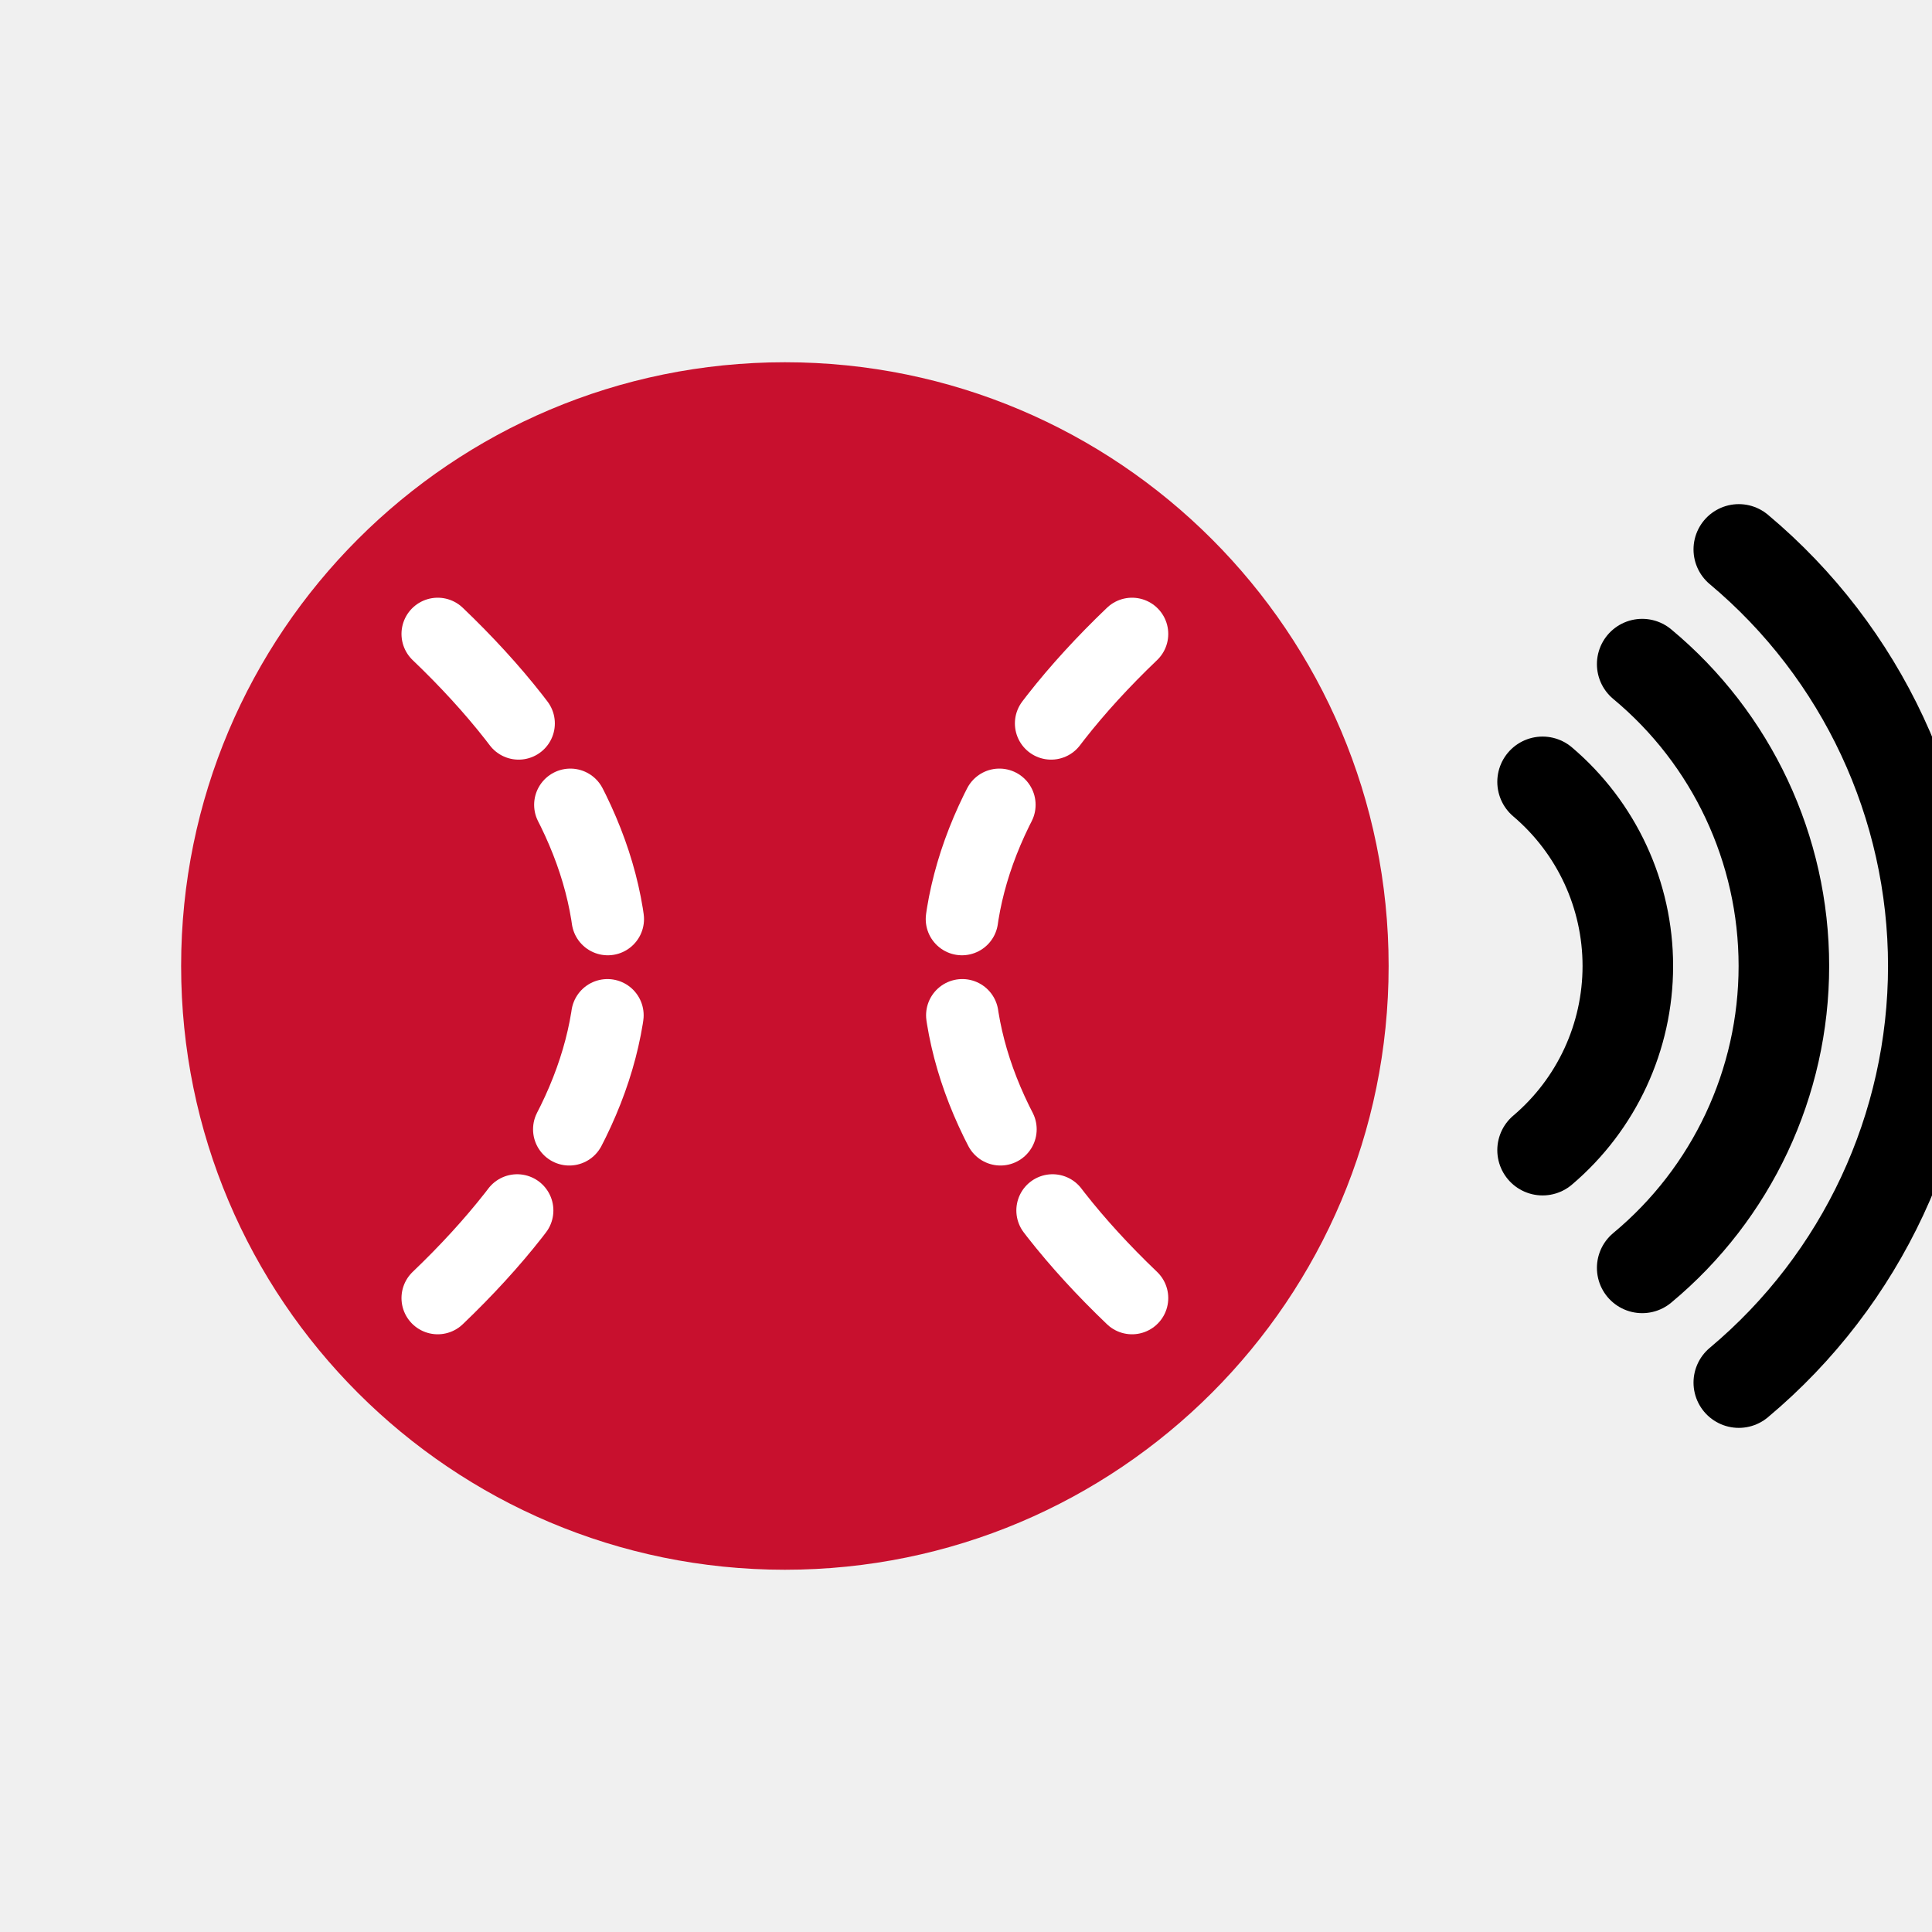
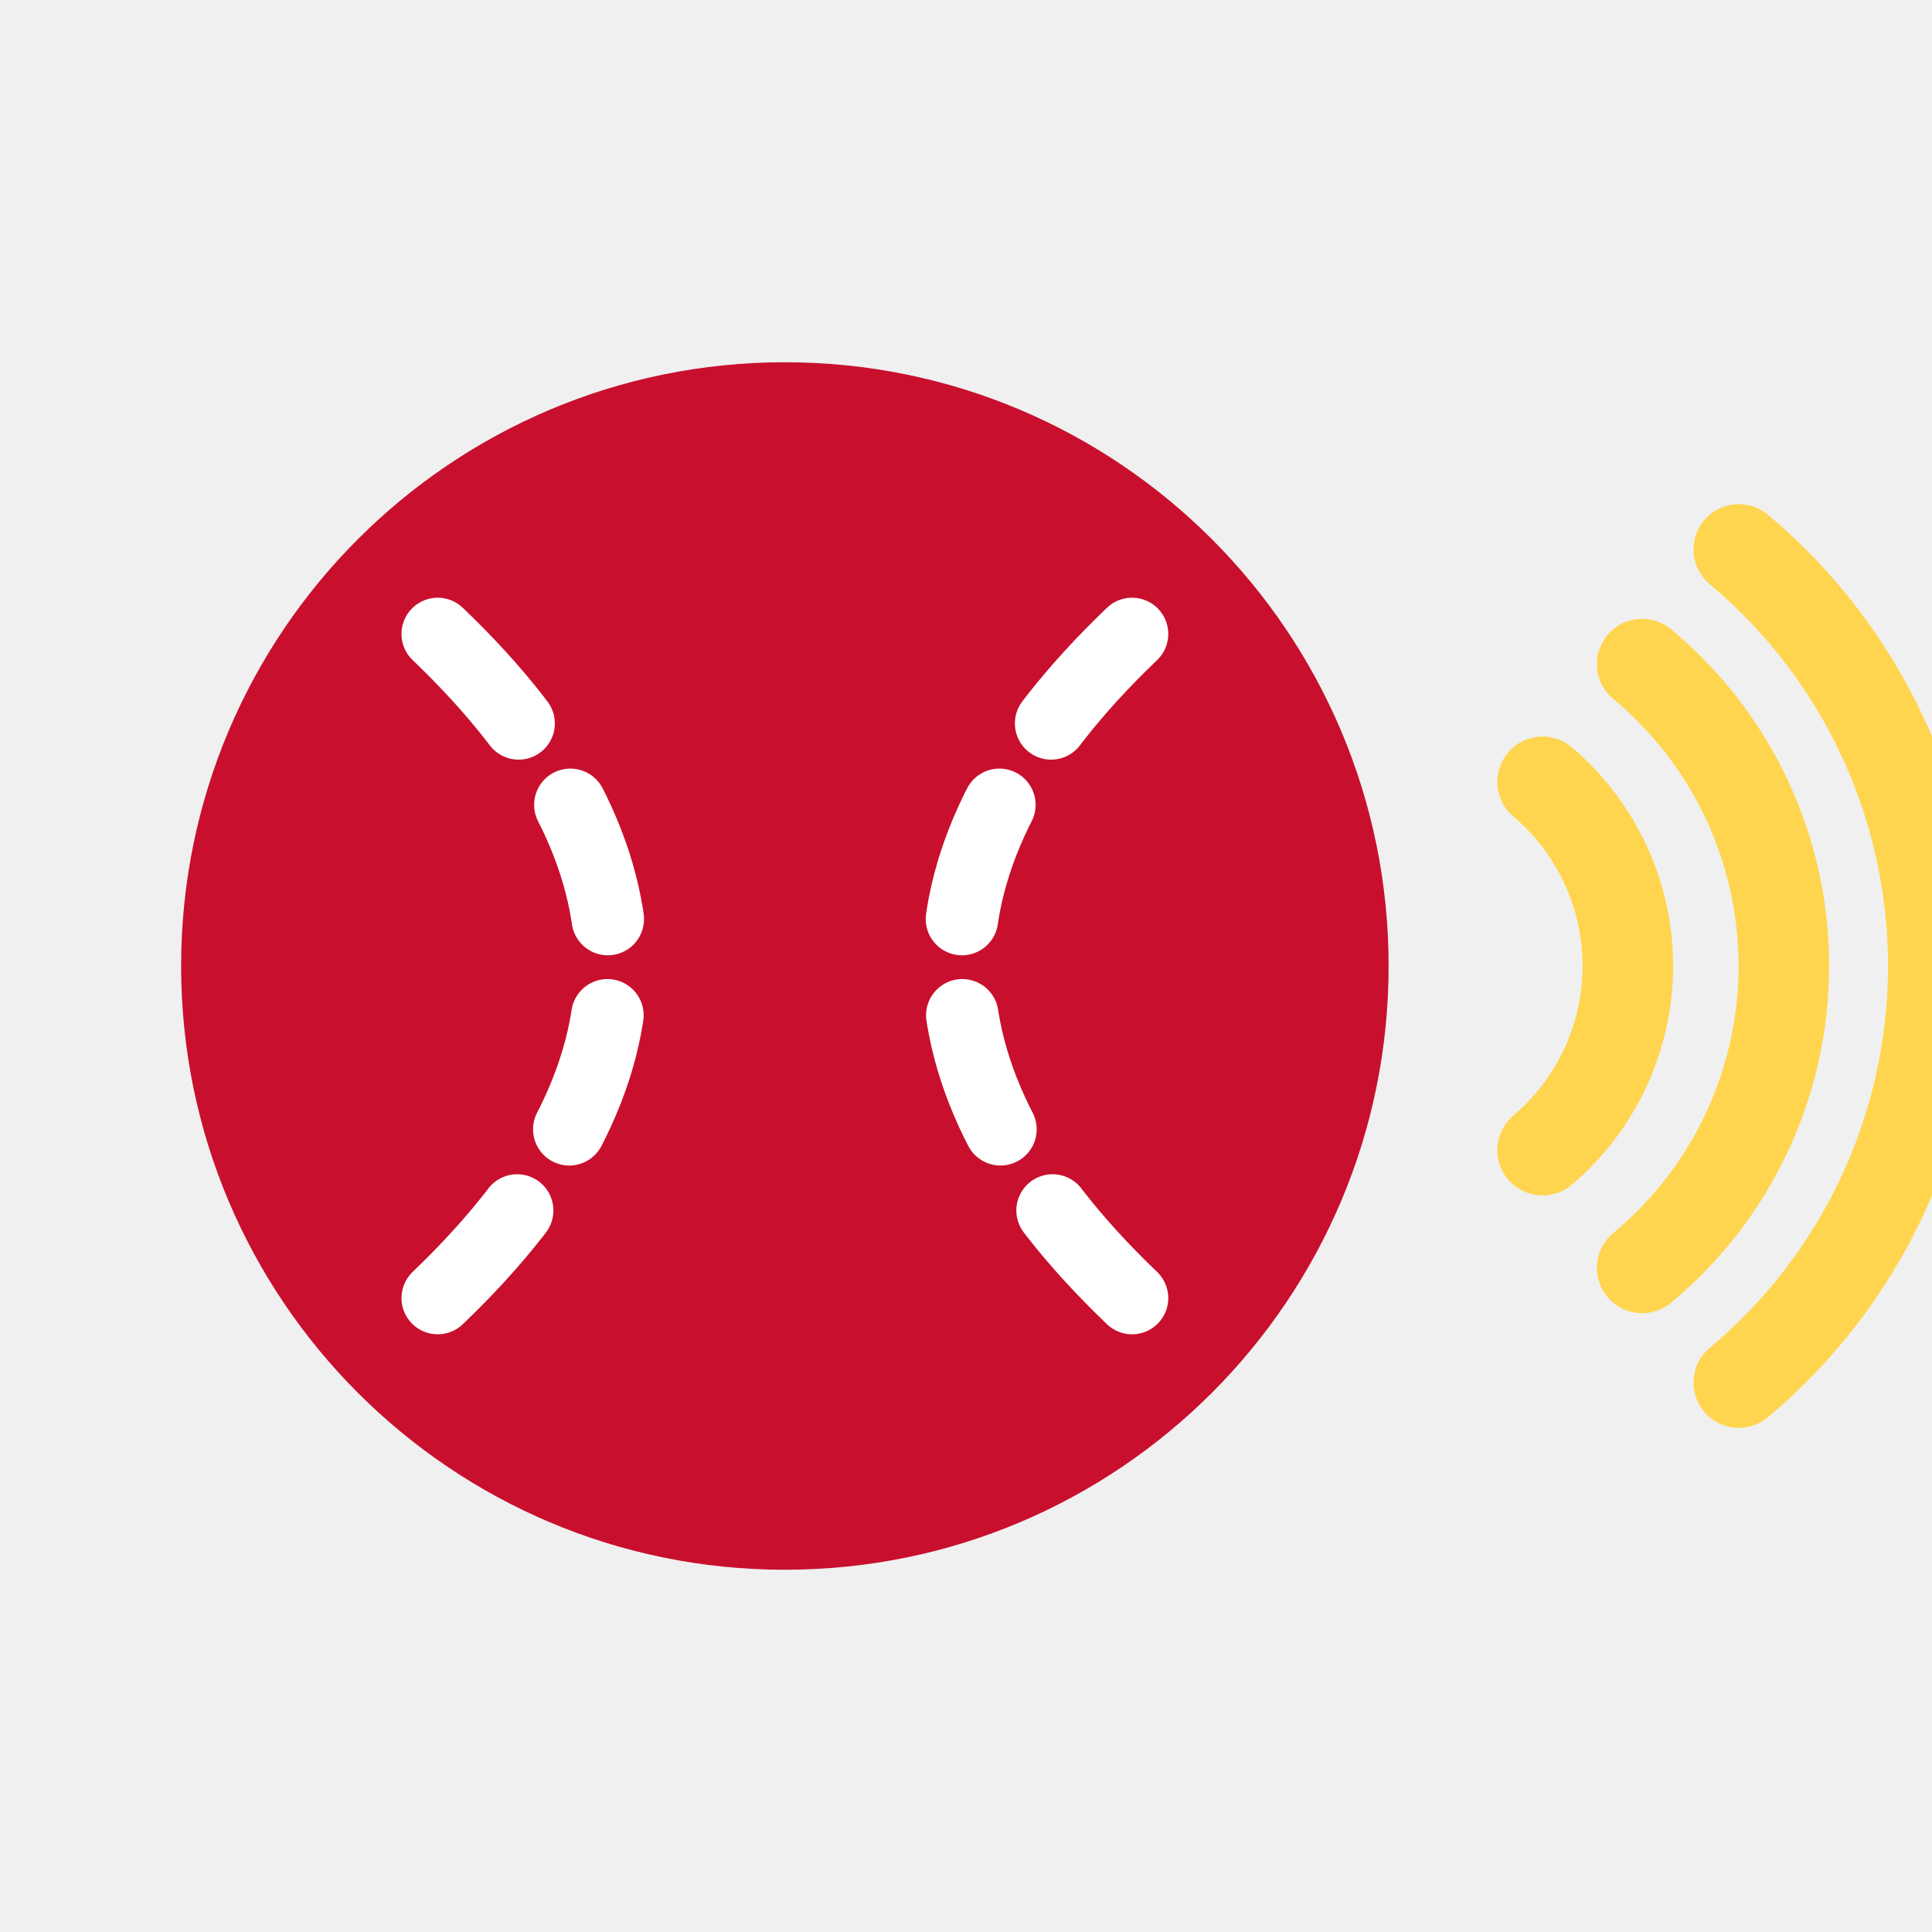
<svg xmlns="http://www.w3.org/2000/svg" viewBox="0 0 64 64" role="img" aria-labelledby="logo-title logo-desc">
  <circle cx="26" cy="32" r="20" fill="#c8102e" />
  <path d="M14.5 21 Q26 32 14.5 43" fill="none" stroke="#ffffff" stroke-width="2.4" stroke-linecap="round" stroke-dasharray="4 3.2" />
  <path d="M37.5 21 Q26 32 37.5 43" fill="none" stroke="#ffffff" stroke-width="2.4" stroke-linecap="round" stroke-dasharray="4 3.2" />
-   <path d="M51.1 25.9 A8 8 0 0 1 51.1 38.1" fill="none" stroke="currentColor" stroke-width="3" stroke-linecap="round" />
-   <path d="M54.4 22 A13 13 0 0 1 54.4 42" fill="none" stroke="currentColor" stroke-width="3" stroke-linecap="round" />
-   <path d="M57.6 18.2 A18 18 0 0 1 57.6 45.8" fill="none" stroke="currentColor" stroke-width="3" stroke-linecap="round" />
+   <path d="M51.1 25.9 A8 8 0 0 1 51.1 38.1" fill="none" stroke="#ffd54f" stroke-width="3" stroke-linecap="round" />
+   <path d="M54.4 22 A13 13 0 0 1 54.4 42" fill="none" stroke="#ffd54f" stroke-width="3" stroke-linecap="round" />
+   <path d="M57.6 18.2 A18 18 0 0 1 57.6 45.8" fill="none" stroke="#ffd54f" stroke-width="3" stroke-linecap="round" />
</svg>
